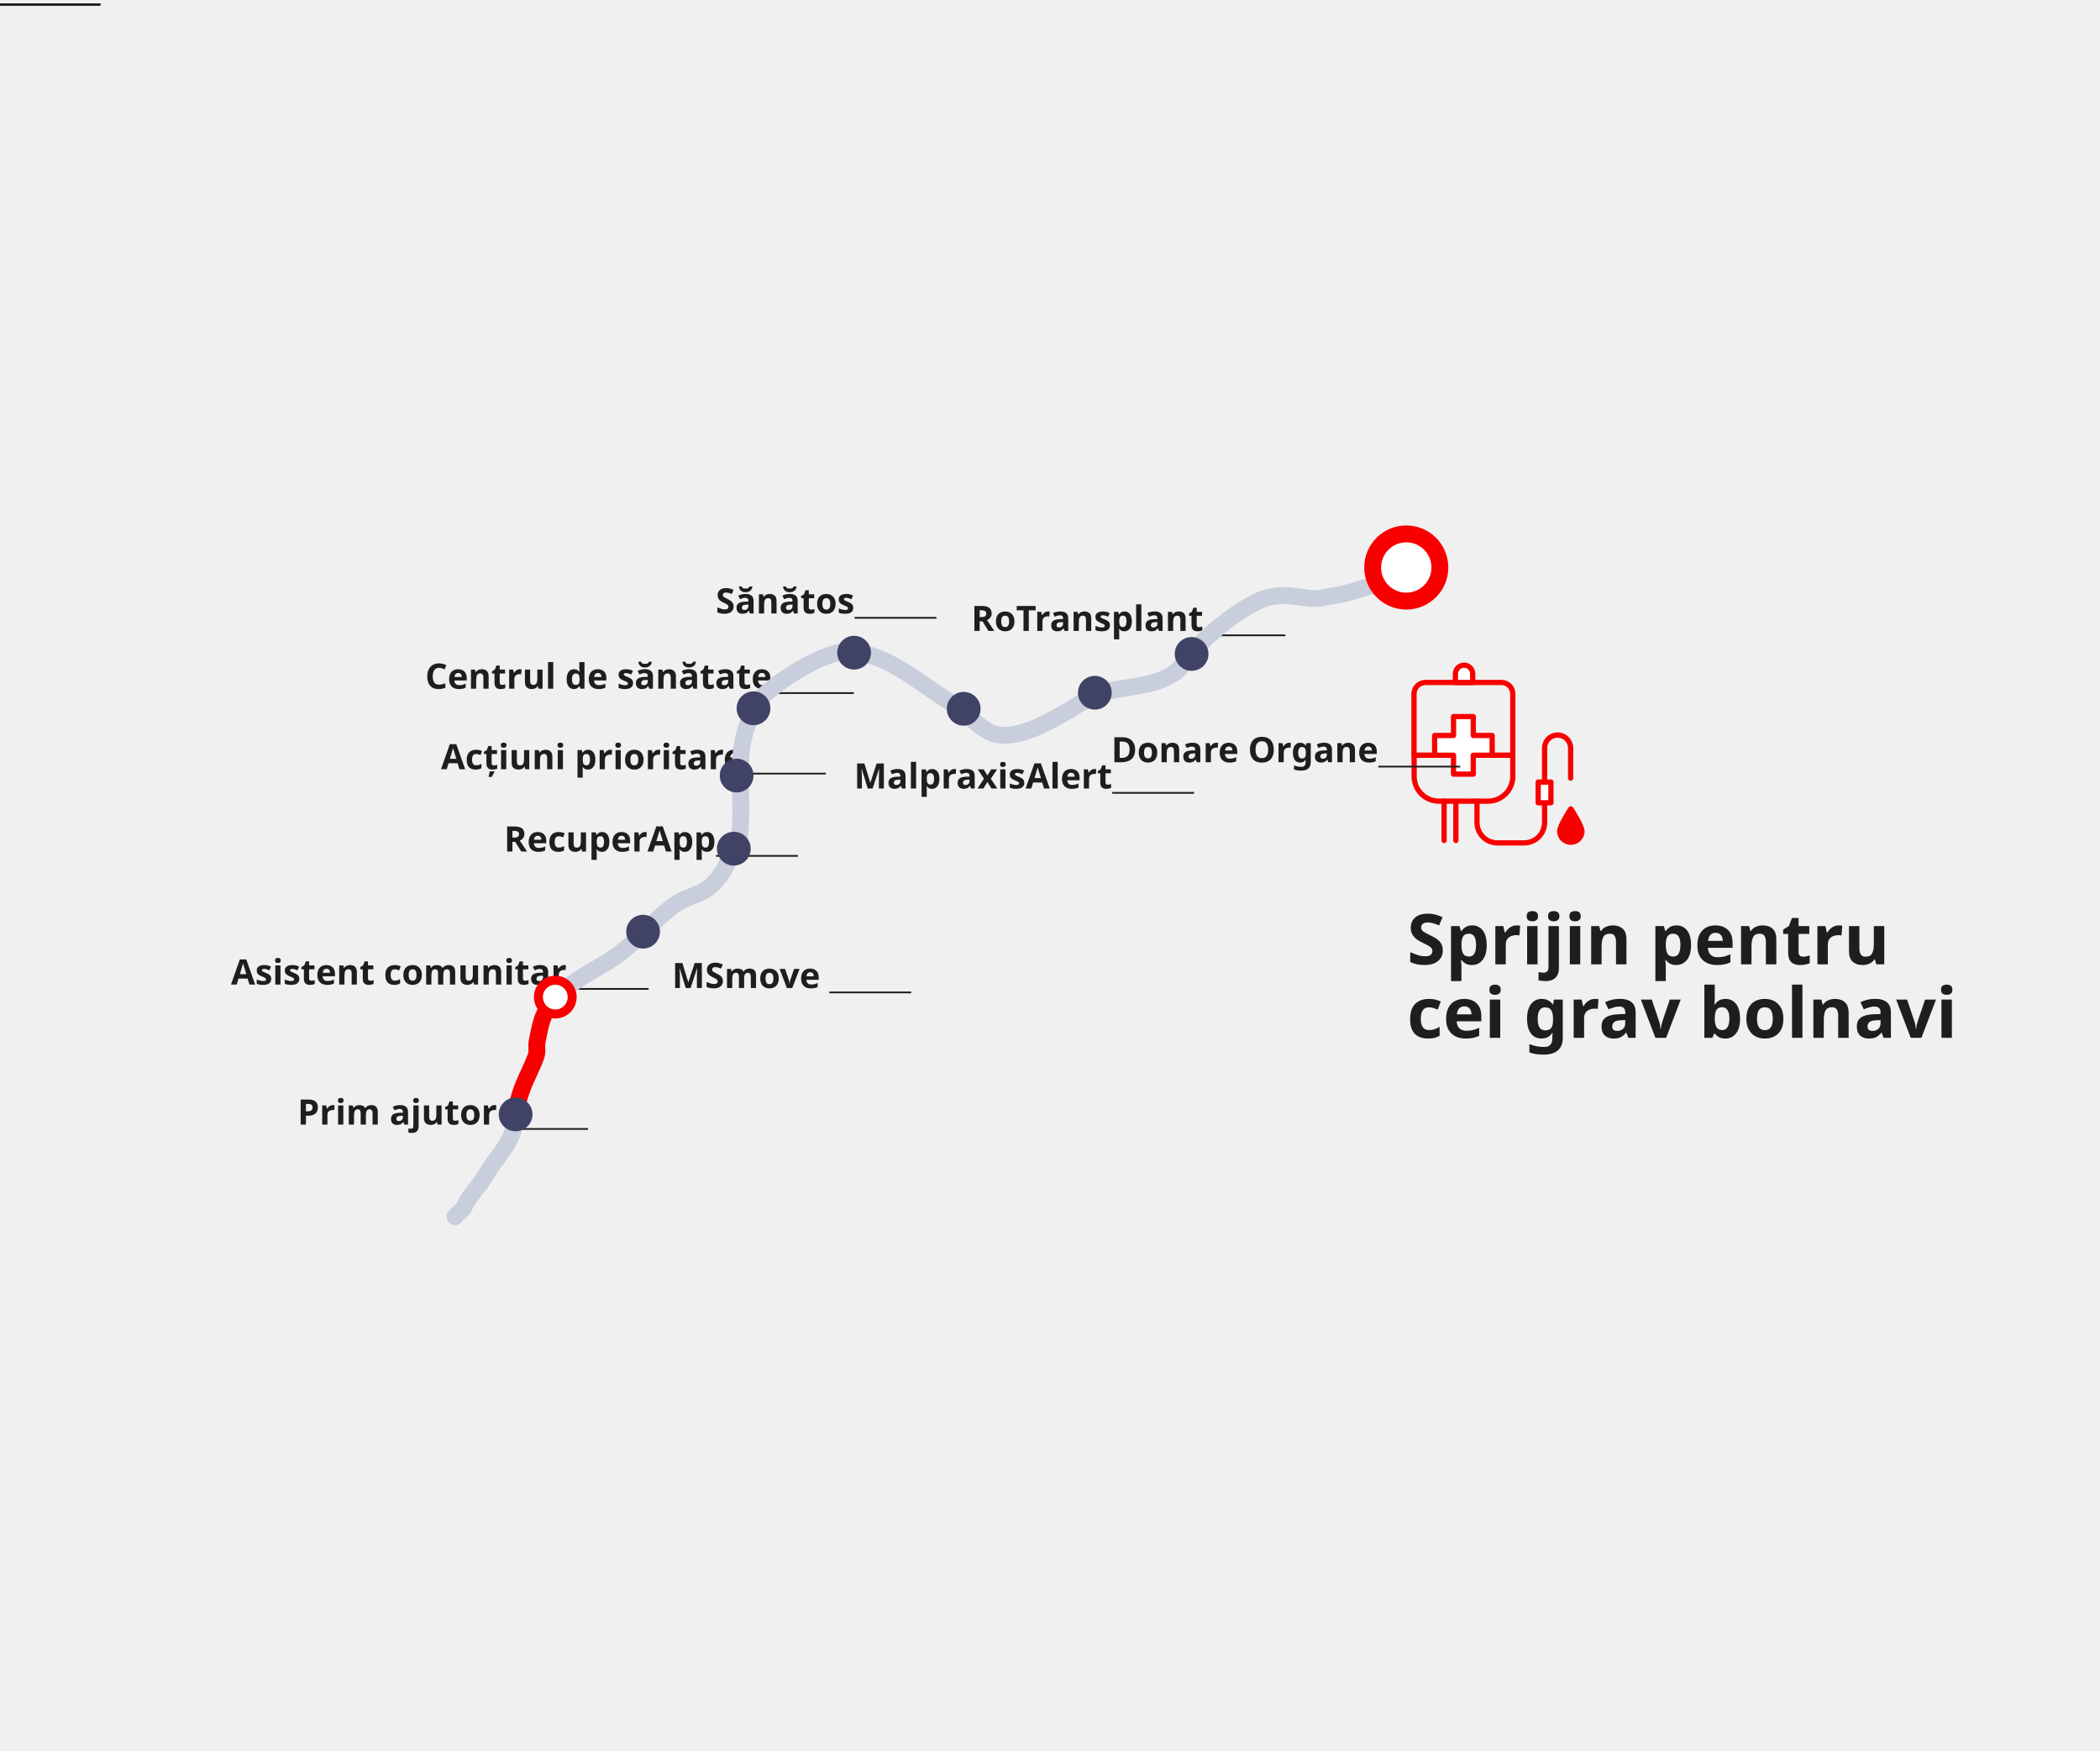
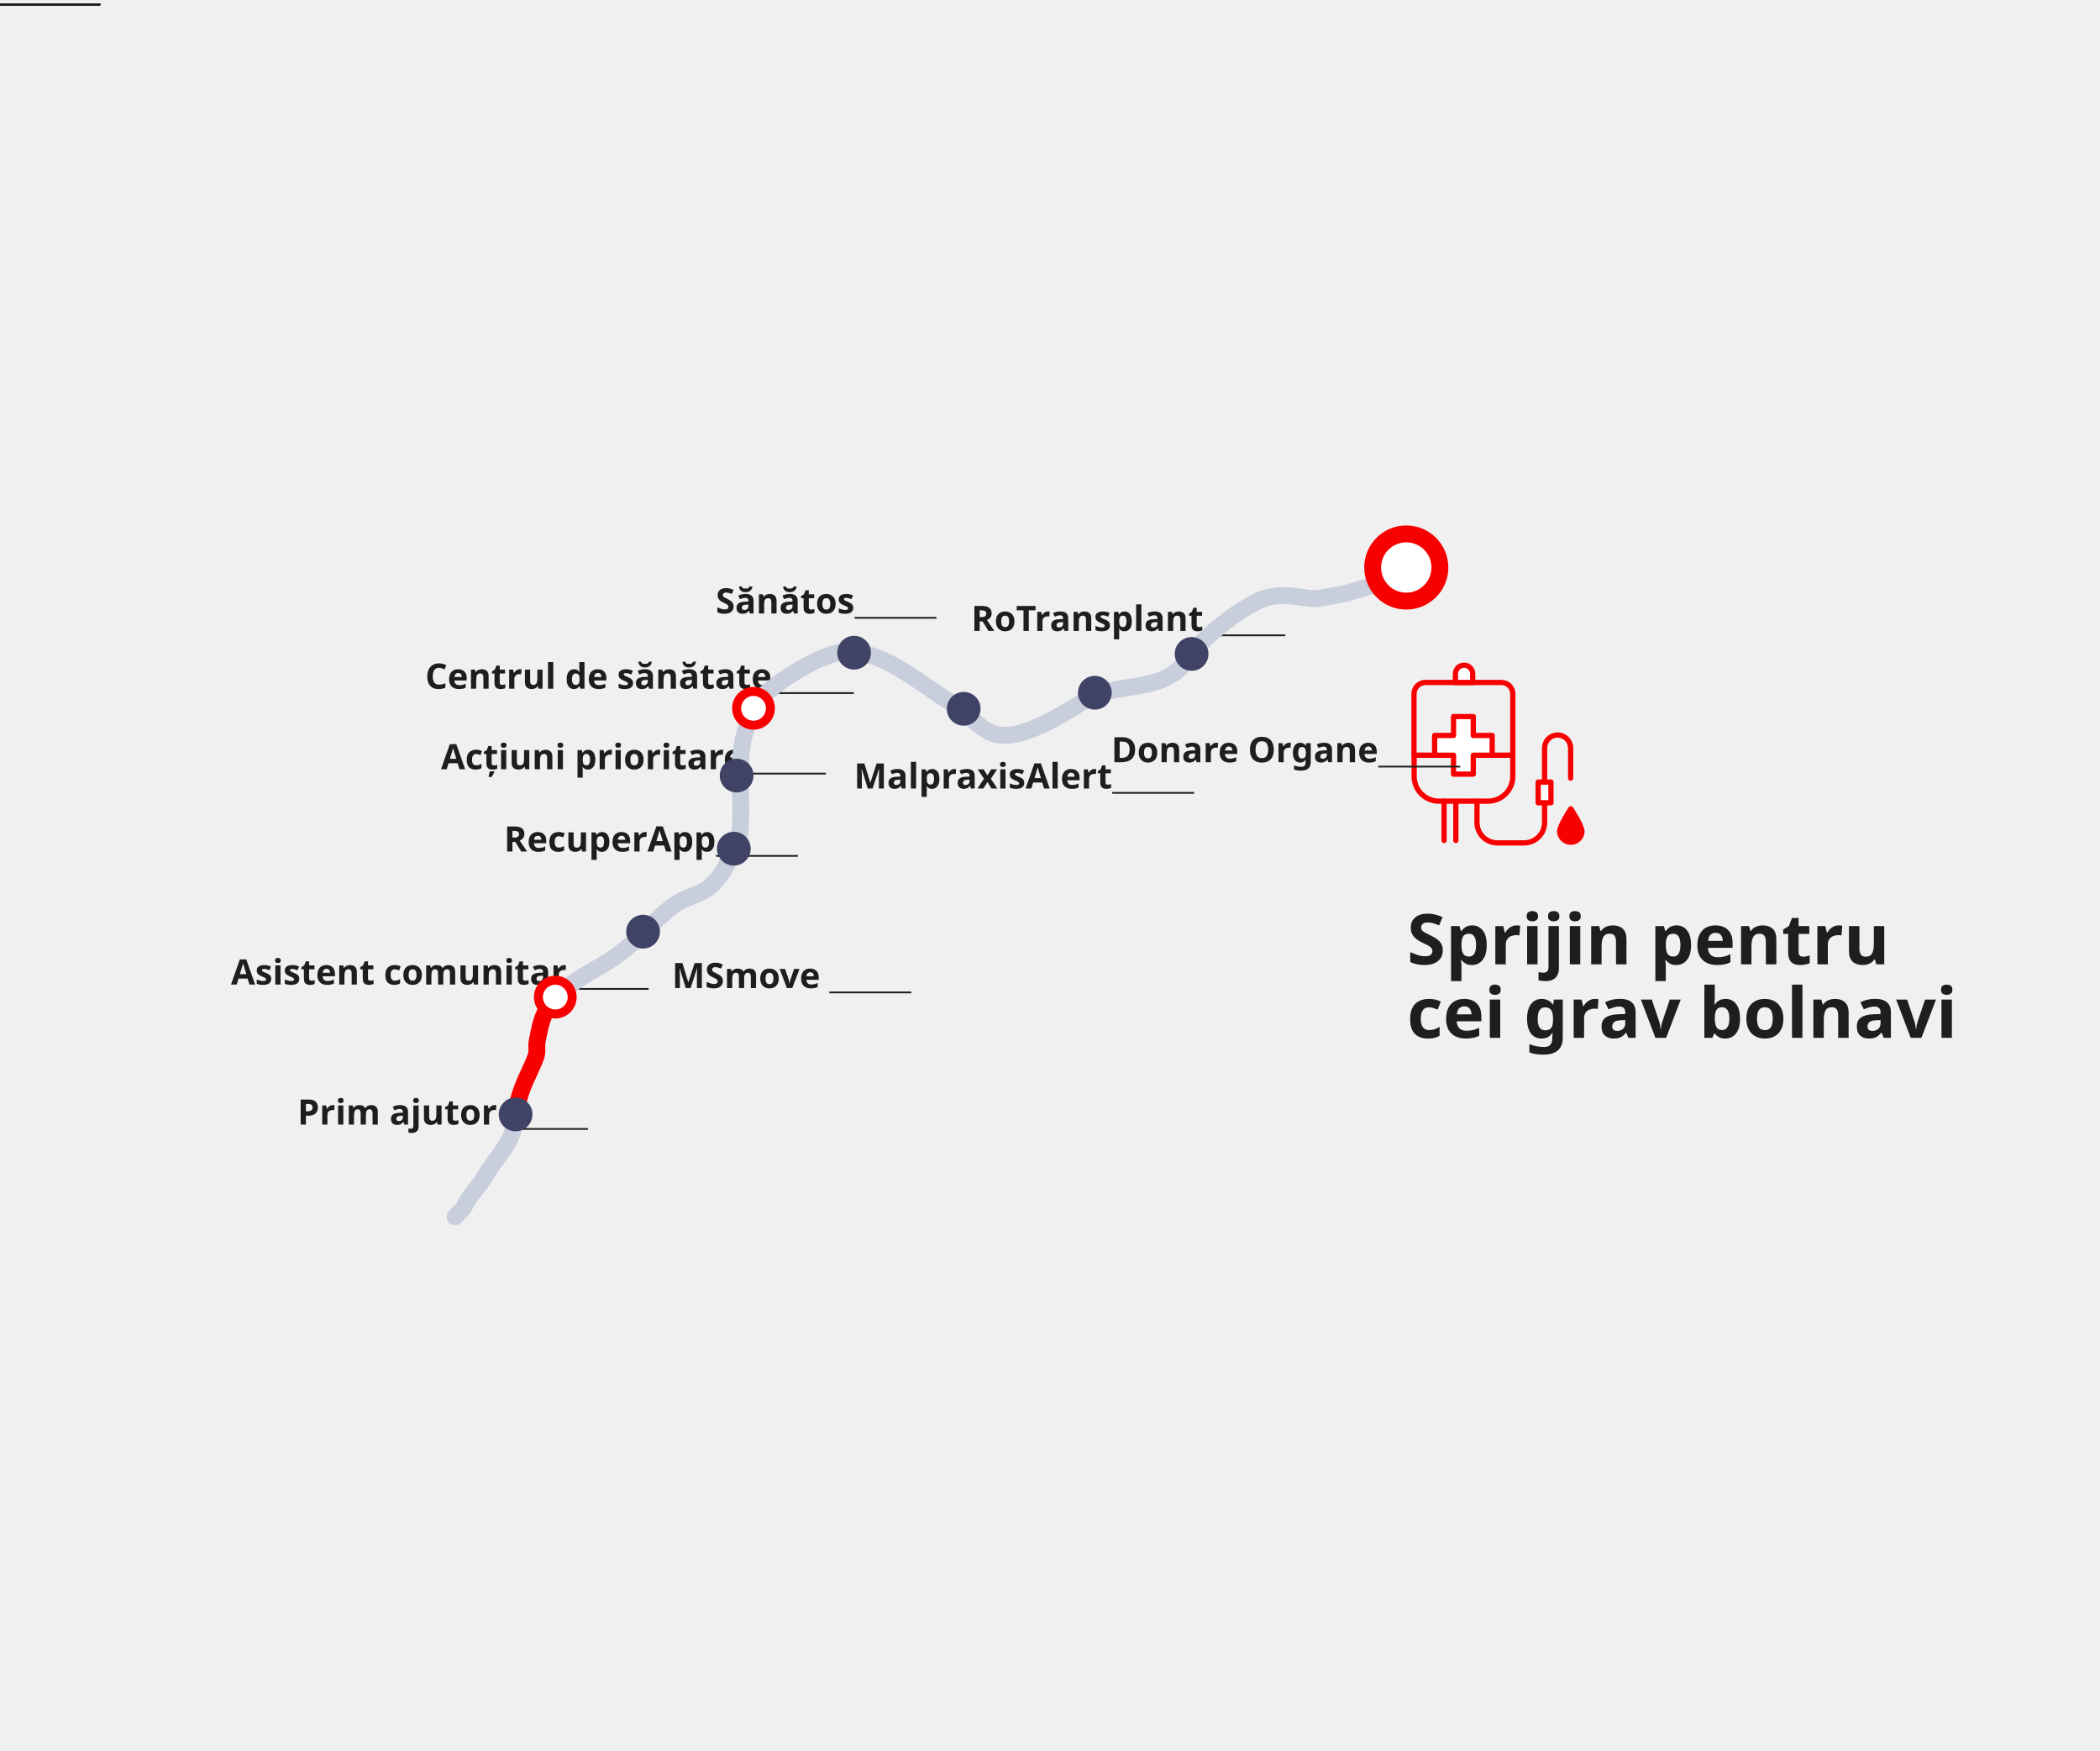
<svg xmlns="http://www.w3.org/2000/svg" viewBox="0 0 1200 1000" fill="none">
  <g id="segment-health-02-sprijin-pentru-cei-grav-bolnavi">
    <g id="Group 1190">
      <text id="Sprijin pentru cei grav bolnavi" fill="#1E1E1E" xml:space="preserve" style="white-space: pre" font-family="Titillium Web" font-size="40" font-weight="600" letter-spacing="0px">
        <tspan x="804" y="550.9">Sprijin pentru 
</tspan>
        <tspan x="804" y="592.9">ceigrav bolnavi</tspan>
      </text>
      <g id="icon-sprijin-pentru-cei-grav-bolnavi 1">
        <path id="Vector" d="M864.455 431.473V443.519C864.455 447.278 862.962 450.883 860.304 453.541C857.646 456.199 854.041 457.692 850.282 457.692H822.243C818.484 457.692 814.879 456.199 812.221 453.541C809.564 450.883 808.07 447.278 808.07 443.519V431.473H864.455Z" stroke="#F90000" stroke-width="3" stroke-linecap="round" stroke-linejoin="round" />
        <path id="Vector_2" d="M864.455 396.371V431.472H808V396.371C808 394.654 808.682 393.008 809.896 391.794C811.109 390.58 812.756 389.898 814.472 389.898H858.007C859.719 389.905 861.359 390.589 862.568 391.802C863.777 393.016 864.455 394.658 864.455 396.371Z" stroke="#F90000" stroke-width="3" stroke-linecap="round" stroke-linejoin="round" />
        <path id="Vector_3" d="M841.875 420.154H852.67V431.446H841.875V442.24H830.584V431.446H819.789V420.154H830.584V409.359H841.875V420.154Z" fill="white" stroke="#F90000" stroke-width="3" stroke-linecap="round" stroke-linejoin="round" />
        <path id="Vector_4" d="M836.605 380C837.253 380 837.895 380.128 838.494 380.376C839.093 380.624 839.637 380.988 840.096 381.446C840.554 381.904 840.918 382.449 841.166 383.048C841.414 383.647 841.542 384.289 841.542 384.937V389.897H831.668V384.961C831.665 384.31 831.79 383.666 832.037 383.064C832.284 382.462 832.647 381.915 833.106 381.454C833.564 380.993 834.11 380.628 834.71 380.378C835.311 380.128 835.955 380 836.605 380Z" fill="white" stroke="#F90000" stroke-width="3" stroke-linecap="round" stroke-linejoin="round" />
        <path id="Vector_5" d="M831.926 457.738V480.155" stroke="#F90000" stroke-width="3" stroke-linecap="round" stroke-linejoin="round" />
        <path id="Vector_6" d="M825.195 457.738V480.155" stroke="#F90000" stroke-width="3" stroke-linecap="round" stroke-linejoin="round" />
        <path id="Vector_7" d="M844 457.74V469.882C843.997 471.412 844.296 472.928 844.88 474.342C845.464 475.756 846.322 477.041 847.404 478.123C848.486 479.205 849.771 480.063 851.185 480.647C852.6 481.231 854.115 481.53 855.646 481.527H871.07C874.142 481.502 877.08 480.264 879.244 478.083C881.407 475.902 882.621 472.954 882.621 469.882V427.363C882.621 425.387 883.404 423.492 884.799 422.093C886.194 420.694 888.086 419.905 890.062 419.898C892.038 419.905 893.93 420.694 895.325 422.093C896.72 423.492 897.503 425.387 897.503 427.363V444.536" stroke="#F90000" stroke-width="3" stroke-linecap="round" stroke-linejoin="round" />
        <path id="Vector_8" d="M886.256 446.777H878.957V458.612H886.256V446.777Z" fill="white" stroke="#F90000" stroke-width="3" stroke-linecap="round" stroke-linejoin="round" />
        <path id="Vector_9" d="M904.002 475.149C903.903 476.776 903.187 478.304 901.999 479.422C900.812 480.539 899.243 481.161 897.612 481.161C895.982 481.161 894.413 480.539 893.225 479.422C892.038 478.304 891.321 476.776 891.223 475.149C891.223 471.606 897.6 462.086 897.6 462.086C897.6 462.086 904.002 471.606 904.002 475.149Z" fill="#F90000" stroke="#F90000" stroke-width="3" stroke-linecap="round" stroke-linejoin="round" />
      </g>
      <g id="Group 1189">
        <text class="btn-project" text-decoration="underline" cursor="pointer" data-projectid="1" id="Prim ajutor" fill="#1E1E1E" xml:space="preserve" style="white-space: pre" font-family="Titillium Web" font-size="20" font-weight="600" letter-spacing="0px">
          <tspan x="170" y="642.45">Prim ajutor</tspan>
        </text>
        <text class="btn-project" text-decoration="underline" cursor="pointer" data-projectid="2" id="Asistent comunitar" fill="#1E1E1E" xml:space="preserve" style="white-space: pre" font-family="Titillium Web" font-size="20" font-weight="600" letter-spacing="0px">
          <tspan x="132" y="562.45">Asistent comunitar</tspan>
        </text>
        <text class="btn-project" text-decoration="underline" cursor="pointer" data-projectid="3" id="MSmove" fill="#1E1E1E" xml:space="preserve" style="white-space: pre" font-family="Titillium Web" font-size="20" font-weight="600" letter-spacing="0px">
          <tspan x="384" y="564.45">MSmove</tspan>
        </text>
        <text class="btn-project" text-decoration="underline" cursor="pointer" data-projectid="4" id="RecuperApp" fill="#1E1E1E" xml:space="preserve" style="white-space: pre" font-family="Titillium Web" font-size="20" font-weight="600" letter-spacing="0px">
          <tspan x="288" y="486.45">RecuperApp</tspan>
        </text>
        <text class="btn-project" text-decoration="underline" cursor="pointer" data-projectid="5" id="AcÈiuni prioritare" fill="#1E1E1E" xml:space="preserve" style="white-space: pre" font-family="Titillium Web" font-size="20" font-weight="600" letter-spacing="0px">
          <tspan x="252" y="439.45">Acțiuni prioritare</tspan>
        </text>
        <text class="btn-project" text-decoration="underline" cursor="pointer" data-projectid="6" id="Centrul de sÄnÄtate" fill="#1E1E1E" xml:space="preserve" style="white-space: pre" font-family="Titillium Web" font-size="20" font-weight="600" letter-spacing="0px">
          <tspan x="243" y="393.45">Centrul de sănătate</tspan>
        </text>
        <text class="btn-project" text-decoration="underline" cursor="pointer" data-projectid="7" id="SÄnÄtos" fill="#1E1E1E" xml:space="preserve" style="white-space: pre" font-family="Titillium Web" font-size="20" font-weight="600" letter-spacing="0px">
          <tspan x="409" y="350.45">Sănătos</tspan>
        </text>
        <text class="btn-project" text-decoration="underline" cursor="pointer" data-projectid="8" id="MalpraxisAlert" fill="#1E1E1E" xml:space="preserve" style="white-space: pre" font-family="Titillium Web" font-size="20" font-weight="600" letter-spacing="0px">
          <tspan x="488" y="450.45">MalpraxisAlert</tspan>
        </text>
        <text class="btn-project" text-decoration="underline" cursor="pointer" data-projectid="9" id="Donare Organe" fill="#1E1E1E" xml:space="preserve" style="white-space: pre" font-family="Titillium Web" font-size="20" font-weight="600" letter-spacing="0px">
          <tspan x="635" y="435.45">Donare Organe</tspan>
        </text>
        <text class="btn-project" text-decoration="underline" cursor="pointer" data-projectid="10" id="RoTransplant" fill="#1E1E1E" xml:space="preserve" style="white-space: pre" font-family="Titillium Web" font-size="20" font-weight="600" letter-spacing="0px">
          <tspan x="555" y="360.45">RoTransplant</tspan>
        </text>
        <g id="Group 1188">
          <path id="Vector_10" d="M318.265 569.192C315.308 572.251 312.789 575.696 310.964 579.68C308.882 584.205 307.956 589.963 306.954 594.925C306.362 597.881 307.339 600.503 306.234 603.588C304.023 609.732 300.707 615.645 298.419 621.789C297.159 625.131 296.079 628.961 295.36 632.457C295.231 633.023 295.154 633.614 295.103 634.179" stroke="#F90000" stroke-width="9.645" stroke-miterlimit="10" stroke-linejoin="round" />
          <path id="Vector_11" d="M418.986 483.305C416.801 492.302 412.765 500.657 405.515 506.673C401.839 509.732 397.263 511.249 392.867 513.048C390.039 514.205 387.263 515.465 384.821 517.341C374.23 525.465 366.106 535.208 355.669 543.485C353.201 545.439 350.63 547.29 347.854 549.038C338.085 555.182 326.491 560.683 318.265 569.193" stroke="#C8CEDB" stroke-width="9.645" stroke-miterlimit="10" stroke-linecap="round" stroke-linejoin="round" />
          <path id="Vector_12" d="M420.836 488.241C422.687 480.44 423.227 472.162 423.304 464.494C423.33 460.912 423.252 457.251 423.175 453.537C422.841 440.35 422.455 426.633 427.006 414.428C427.443 413.261 428.008 412.04 428.702 410.846C429.705 409.095 430.965 407.318 432.404 405.566" stroke="#C8CEDB" stroke-width="9.645" stroke-miterlimit="10" stroke-linecap="round" stroke-linejoin="round" />
          <path id="Vector_13" d="M679.218 374.77C683.434 369.86 692.483 360.811 703.254 352.944C708.062 349.448 713.203 346.183 718.422 343.613C733.486 336.209 746.314 343.767 755.594 341.505C757.471 341.042 765.62 339.782 768.216 339.165C771.07 338.471 784.155 334.564 794.36 331.042" stroke="#C8CEDB" stroke-width="9.645" stroke-miterlimit="10" stroke-linecap="round" stroke-linejoin="round" />
          <path id="Vector_14" d="M430.579 403.202C440.939 390.939 461.428 378.677 474.024 374.255C488.831 369.063 503.587 375.464 517.238 383.973C526.184 389.551 534.667 396.029 542.379 400.708C545.413 402.559 548.883 405.49 552.431 408.523C557.881 413.15 563.536 417.958 568.189 419.294C573.819 420.914 580.477 419.834 587.29 417.469C600.066 413.022 613.408 403.947 621.455 399.346C637.264 390.322 660.272 395.001 673.923 382.07C676.211 379.911 677.213 377.083 679.244 374.744" stroke="#C8CEDB" stroke-width="9.645" stroke-miterlimit="10" stroke-linecap="round" stroke-linejoin="round" />
          <path id="Vector_15" d="M803.589 343.406C814.195 343.406 822.792 334.809 822.792 324.203C822.792 313.598 814.195 305 803.589 305C792.983 305 784.386 313.598 784.386 324.203C784.386 334.809 792.983 343.406 803.589 343.406Z" fill="white" stroke="#F90000" stroke-width="9.645" stroke-miterlimit="10" stroke-linecap="round" stroke-linejoin="round" />
          <path id="Vector_16" d="M294.717 634C294.435 636.75 294.769 639.474 294.203 642.249C293.073 647.928 289.989 653.787 286.34 658.618C282.896 663.192 279.916 667.458 276.96 672.315C273.979 677.223 270.048 681.232 266.99 686.012C266.219 687.194 265.679 688.89 264.883 690.02C263.341 692.205 261.619 693.027 260 695.083" stroke="#C8CEDB" stroke-width="9.641" stroke-miterlimit="10" stroke-linecap="round" stroke-linejoin="round" />
          <path id="Vector_17" d="M294.64 646.288C299.964 646.288 304.28 641.972 304.28 636.648C304.28 631.324 299.964 627.008 294.64 627.008C289.316 627.008 285 631.324 285 636.648C285 641.972 289.316 646.288 294.64 646.288Z" fill="#404366" />
          <path id="Vector_18" d="M317.314 579.27C322.638 579.27 326.954 574.954 326.954 569.63C326.954 564.306 322.638 559.99 317.314 559.99C311.989 559.99 307.673 564.306 307.673 569.63C307.673 574.954 311.989 579.27 317.314 579.27Z" fill="white" stroke="#F90000" stroke-width="5.141" stroke-miterlimit="10" stroke-linecap="round" stroke-linejoin="round" />
          <path id="Vector_19" d="M367.469 541.891C372.793 541.891 377.109 537.575 377.109 532.251C377.109 526.927 372.793 522.611 367.469 522.611C362.145 522.611 357.829 526.927 357.829 532.251C357.829 537.575 362.145 541.891 367.469 541.891Z" fill="#404366" />
          <path id="Vector_20" d="M419.32 494.488C424.644 494.488 428.96 490.172 428.96 484.847C428.96 479.523 424.644 475.207 419.32 475.207C413.996 475.207 409.68 479.523 409.68 484.847C409.68 490.172 413.996 494.488 419.32 494.488Z" fill="#404366" />
          <path id="Vector_21" d="M420.939 452.714C426.263 452.714 430.579 448.398 430.579 443.074C430.579 437.749 426.263 433.433 420.939 433.433C415.615 433.433 411.299 437.749 411.299 443.074C411.299 448.398 415.615 452.714 420.939 452.714Z" fill="#404366" />
-           <path id="Vector_22" d="M430.579 414.282C435.903 414.282 440.219 409.966 440.219 404.641C440.219 399.317 435.903 395.001 430.579 395.001C425.255 395.001 420.939 399.317 420.939 404.641C420.939 409.966 425.255 414.282 430.579 414.282Z" fill="#404366" />
+           <path id="Vector_22" d="M430.579 414.282C435.903 414.282 440.219 409.966 440.219 404.641C440.219 399.317 435.903 395.001 430.579 395.001C425.255 395.001 420.939 399.317 420.939 404.641C420.939 409.966 425.255 414.282 430.579 414.282Z" fill="white" stroke="#F90000" stroke-width="5.141" stroke-miterlimit="10" stroke-linecap="round" stroke-linejoin="round" />
          <path id="Vector_23" d="M488.06 382.507C493.384 382.507 497.7 378.191 497.7 372.867C497.7 367.543 493.384 363.227 488.06 363.227C482.736 363.227 478.42 367.543 478.42 372.867C478.42 378.191 482.736 382.507 488.06 382.507Z" fill="#404366" />
          <path id="Vector_24" d="M550.682 414.564C556.006 414.564 560.322 410.248 560.322 404.924C560.322 399.6 556.006 395.284 550.682 395.284C545.358 395.284 541.042 399.6 541.042 404.924C541.042 410.248 545.358 414.564 550.682 414.564Z" fill="#404366" />
          <path id="Vector_25" d="M625.62 405.386C630.944 405.386 635.26 401.07 635.26 395.746C635.26 390.422 630.944 386.106 625.62 386.106C620.296 386.106 615.979 390.422 615.979 395.746C615.979 401.07 620.296 405.386 625.62 405.386Z" fill="#404366" />
          <path id="Vector_26" d="M680.915 383.227C686.239 383.227 690.555 378.911 690.555 373.587C690.555 368.263 686.239 363.947 680.915 363.947C675.591 363.947 671.275 368.263 671.275 373.587C671.275 378.911 675.591 383.227 680.915 383.227Z" fill="#404366" />
        </g>
      </g>
    </g>
  </g>
</svg>
